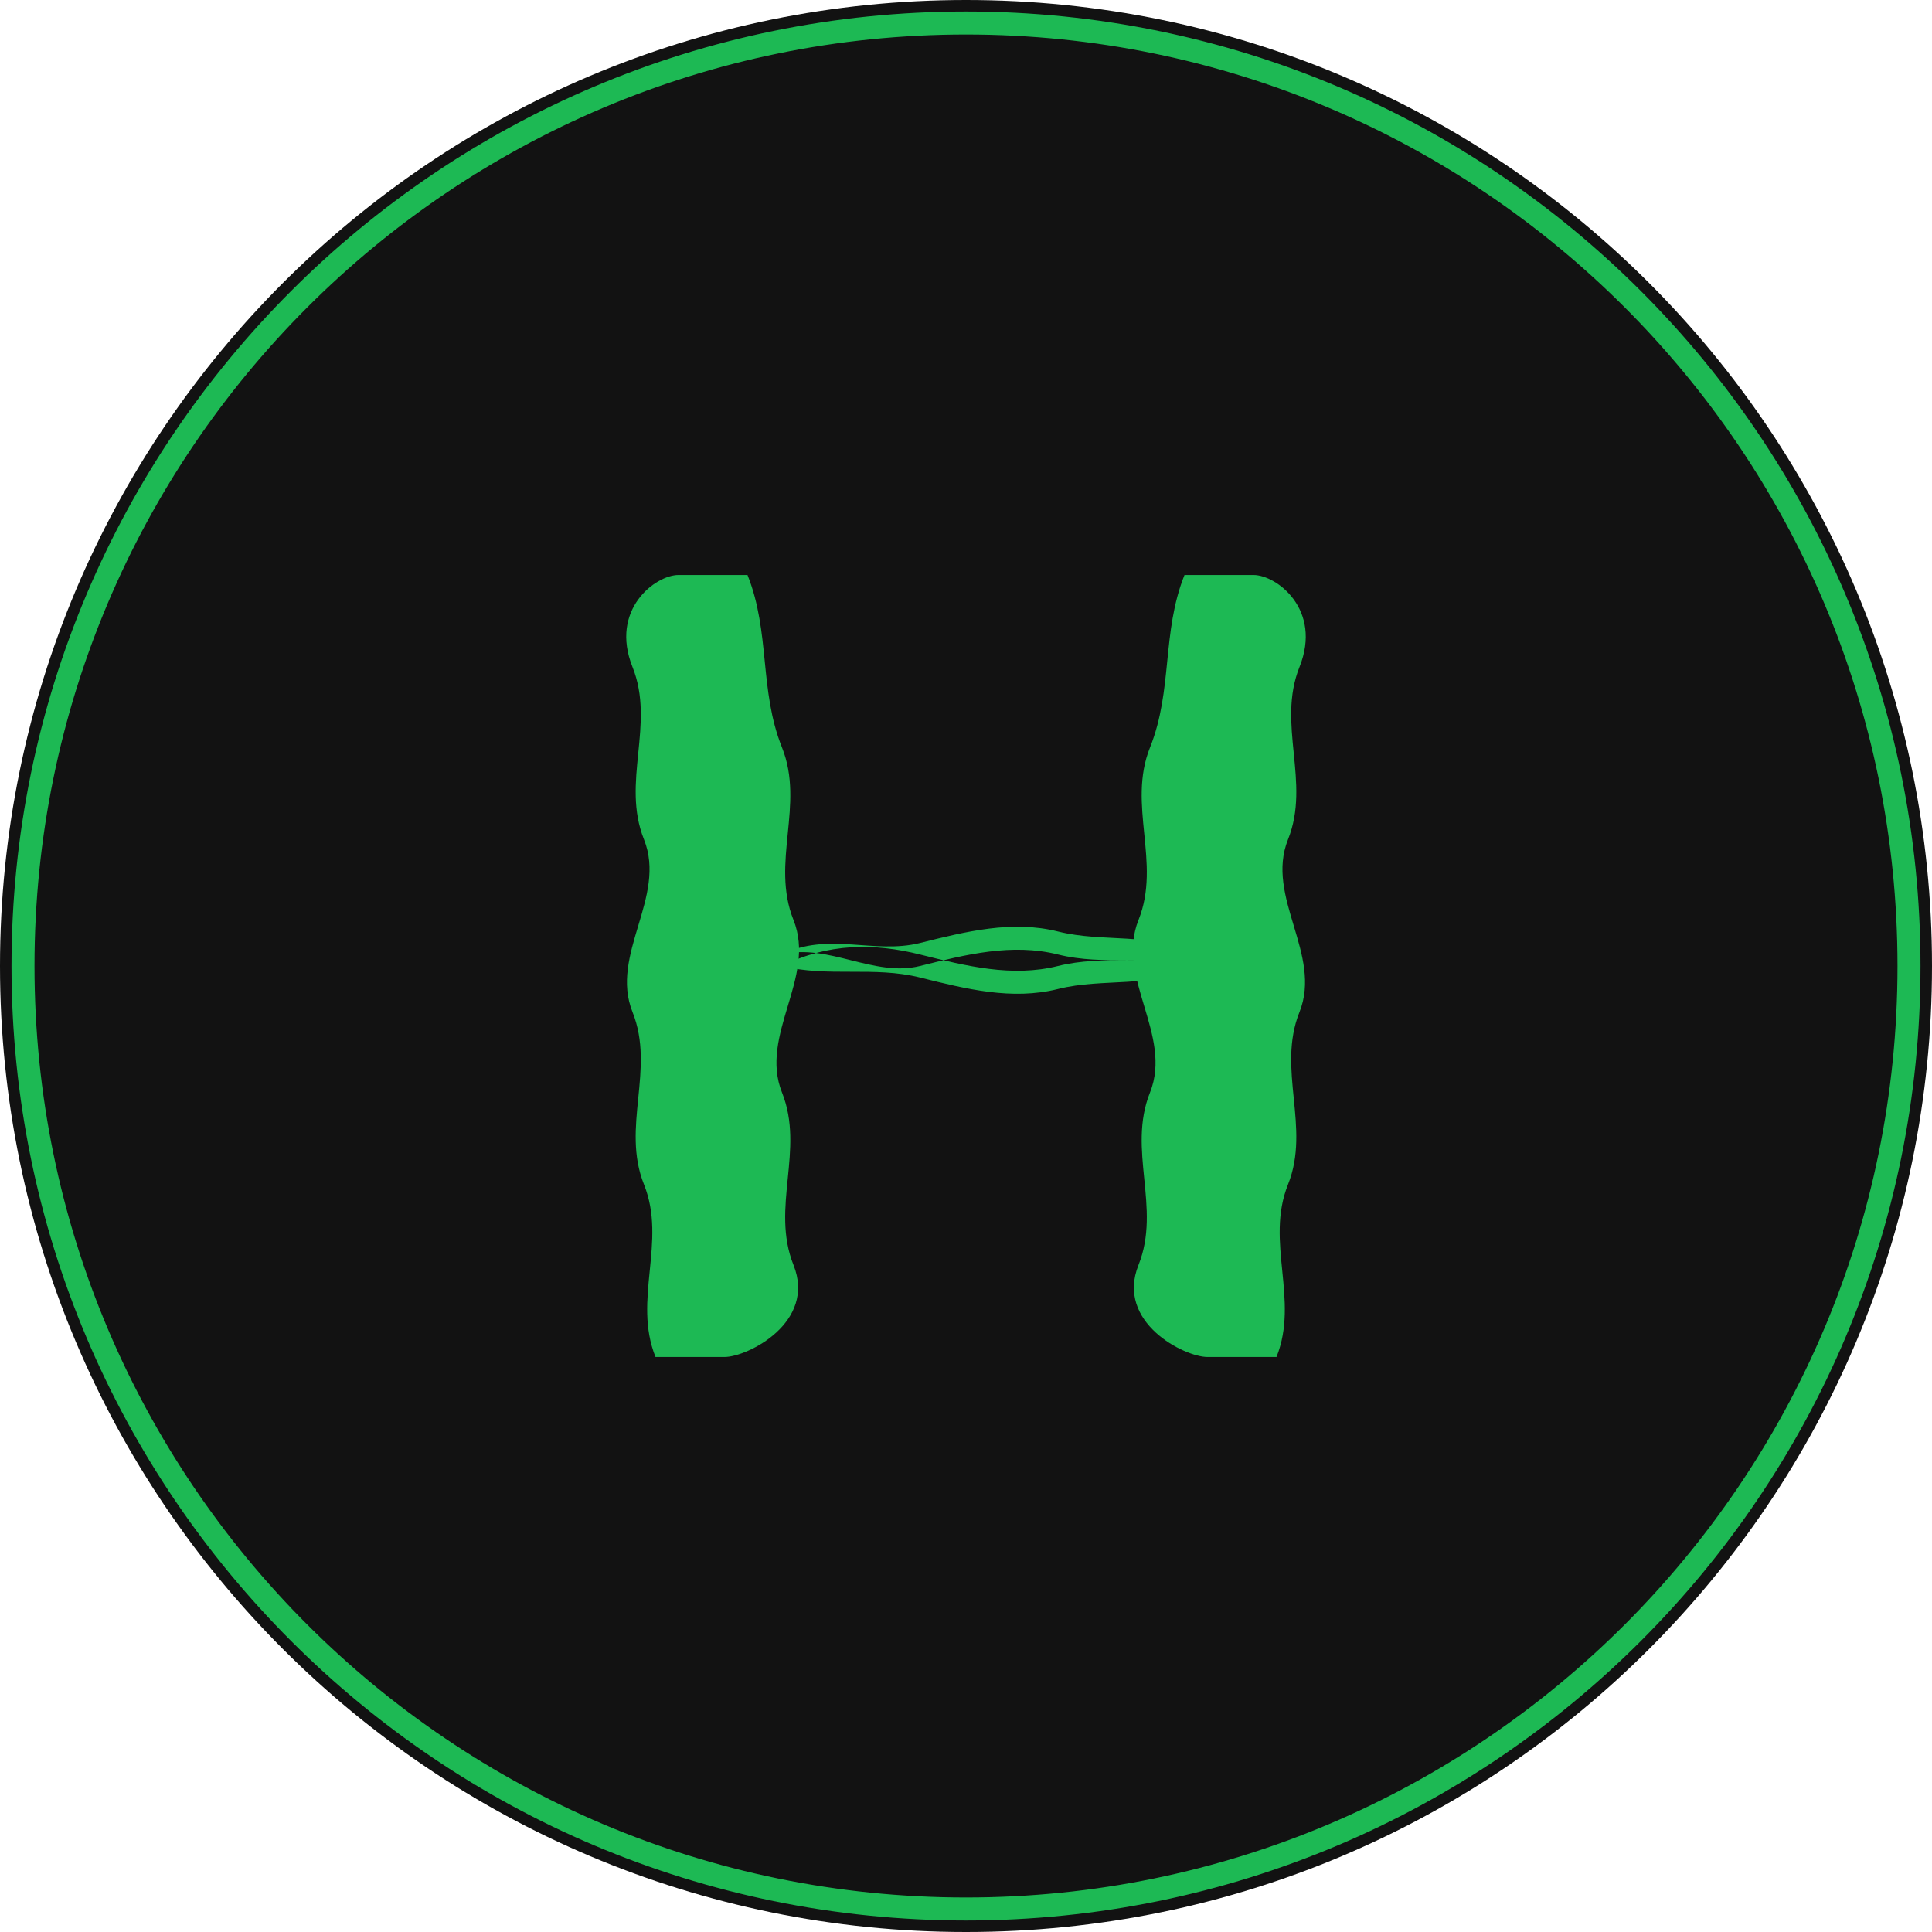
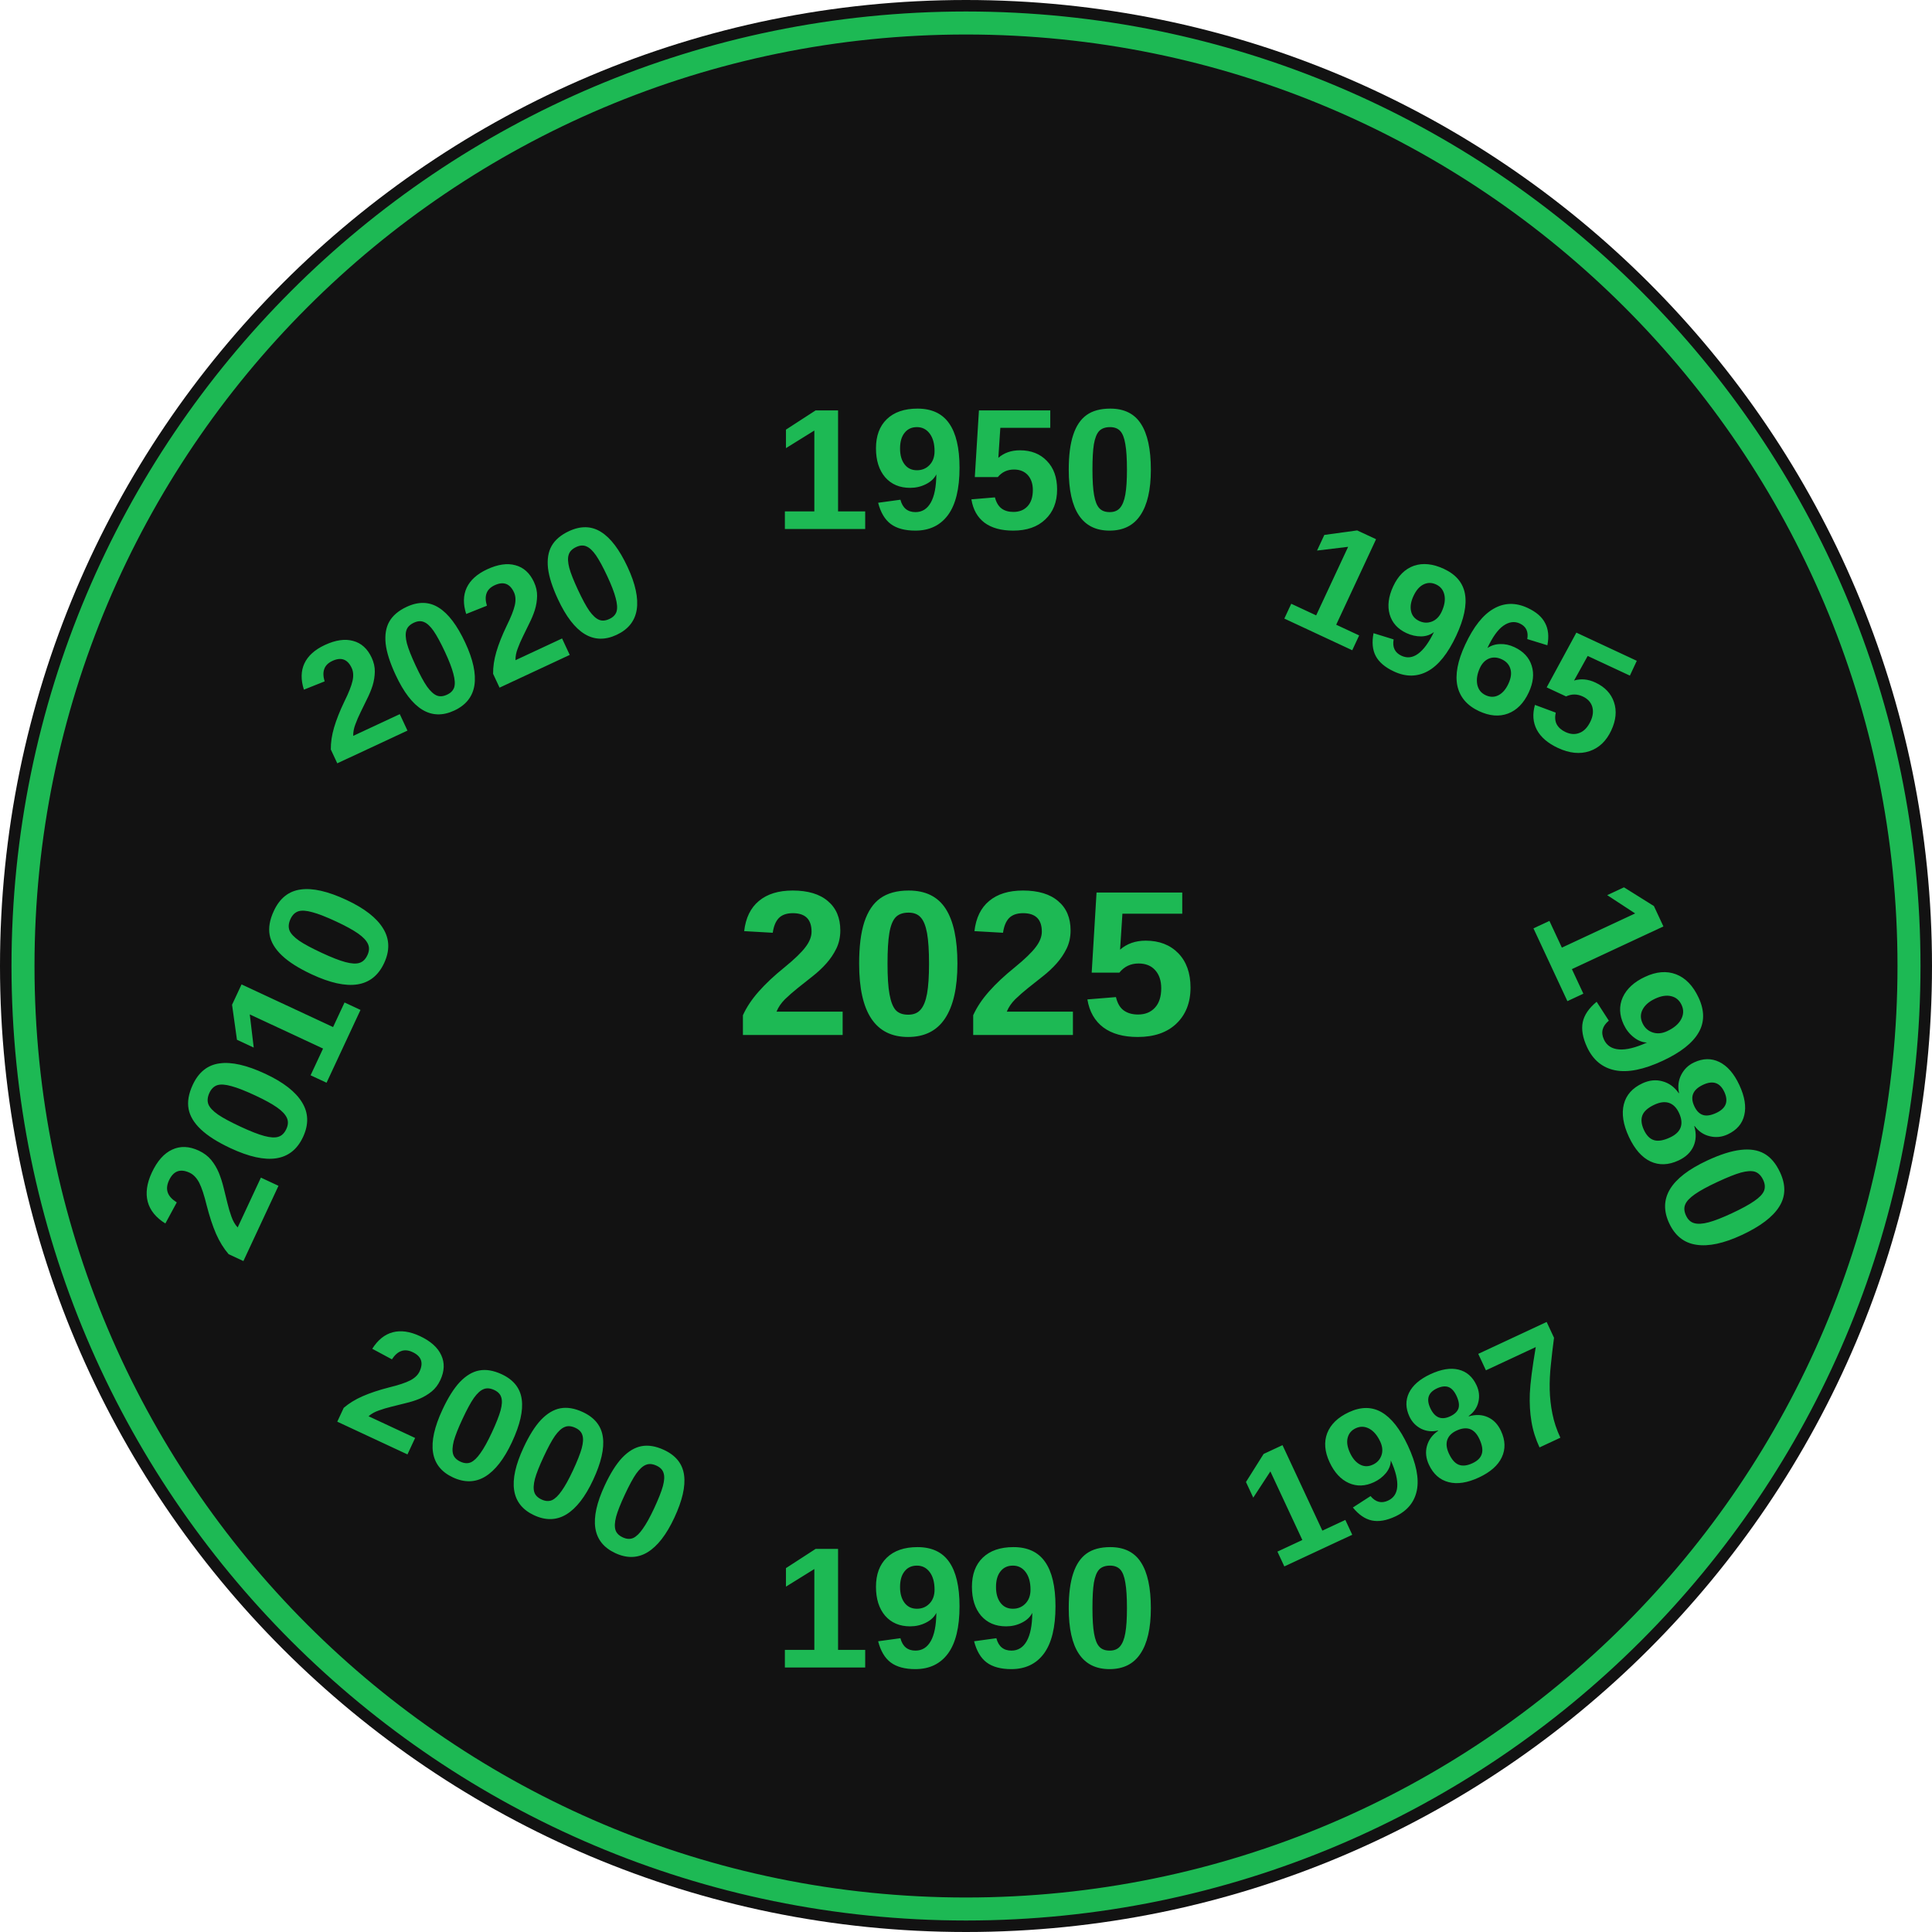
<svg xmlns="http://www.w3.org/2000/svg" viewBox="0 0 168 168">
  <circle cx="84" cy="84" r="84" fill="#121212" />
  <circle cx="84" cy="84" r="82" fill="none" stroke="#1DB954" stroke-width="2" />
-   <g fill="#1DB954">
-     <path d="M59 50               C61 50, 63 50, 65 50              C67 55, 66 60, 68 65              C70 70, 67 75, 69 80              C71 85, 66 90, 68 95              C70 100, 67 105, 69 110              C71 115, 65 118, 63 118              C61 118, 59 118, 57 118              C55 113, 58 108, 56 103              C54 98, 57 93, 55 88              C53 83, 58 78, 56 73              C54 68, 57 63, 55 58              C53 53, 57 50, 59 50Z" />
-     <path d="M109 50               C107 50, 105 50, 103 50              C101 55, 102 60, 100 65              C98 70, 101 75, 99 80              C97 85, 102 90, 100 95              C98 100, 101 105, 99 110              C97 115, 103 118, 105 118              C107 118, 109 118, 111 118              C113 113, 110 108, 112 103              C114 98, 111 93, 113 88              C115 83, 110 78, 112 73              C114 68, 111 63, 113 58              C115 53, 111 50, 109 50Z" />
-     <path d="M68 83              C72 82, 76 85, 80 84              C84 83, 88 82, 92 83              C96 84, 100 83, 104 84              C100 86, 96 85, 92 86              C88 87, 84 86, 80 85              C76 84, 72 85, 68 84              C72 82, 76 82, 80 83              C84 84, 88 85, 92 84              C96 83, 100 84, 104 83              C100 81, 96 82, 92 81              C88 80, 84 81, 80 82              C76 83, 72 81, 68 83Z" />
+   <g font-family="Arial, sans-serif" font-weight="bold" fill="#1DB954">
+     <text x="84" y="46" font-size="15" text-anchor="middle">1950</text>
+     <text x="125" y="60" font-size="14" text-anchor="middle" transform="rotate(25, 125, 60)">1965</text>
+     <text x="140" y="95" font-size="15" text-anchor="middle" transform="rotate(65, 140, 95)">1980</text>
+     <text x="125" y="130" font-size="14" text-anchor="middle" transform="rotate(-25, 125, 130)">1987</text>
+     <text x="84" y="145" font-size="15" text-anchor="middle">1990</text>
+     <text x="43" y="130" font-size="14" text-anchor="middle" transform="rotate(25, 43, 130)">2000</text>
+     <text x="28" y="95" font-size="15" text-anchor="middle" transform="rotate(-65, 28, 95)">2010</text>
+     <text x="43" y="60" font-size="14" text-anchor="middle" transform="rotate(-25, 43, 60)">2020</text>
+     <text x="84" y="90" font-size="18" text-anchor="middle">2025</text>
  </g>
</svg>
